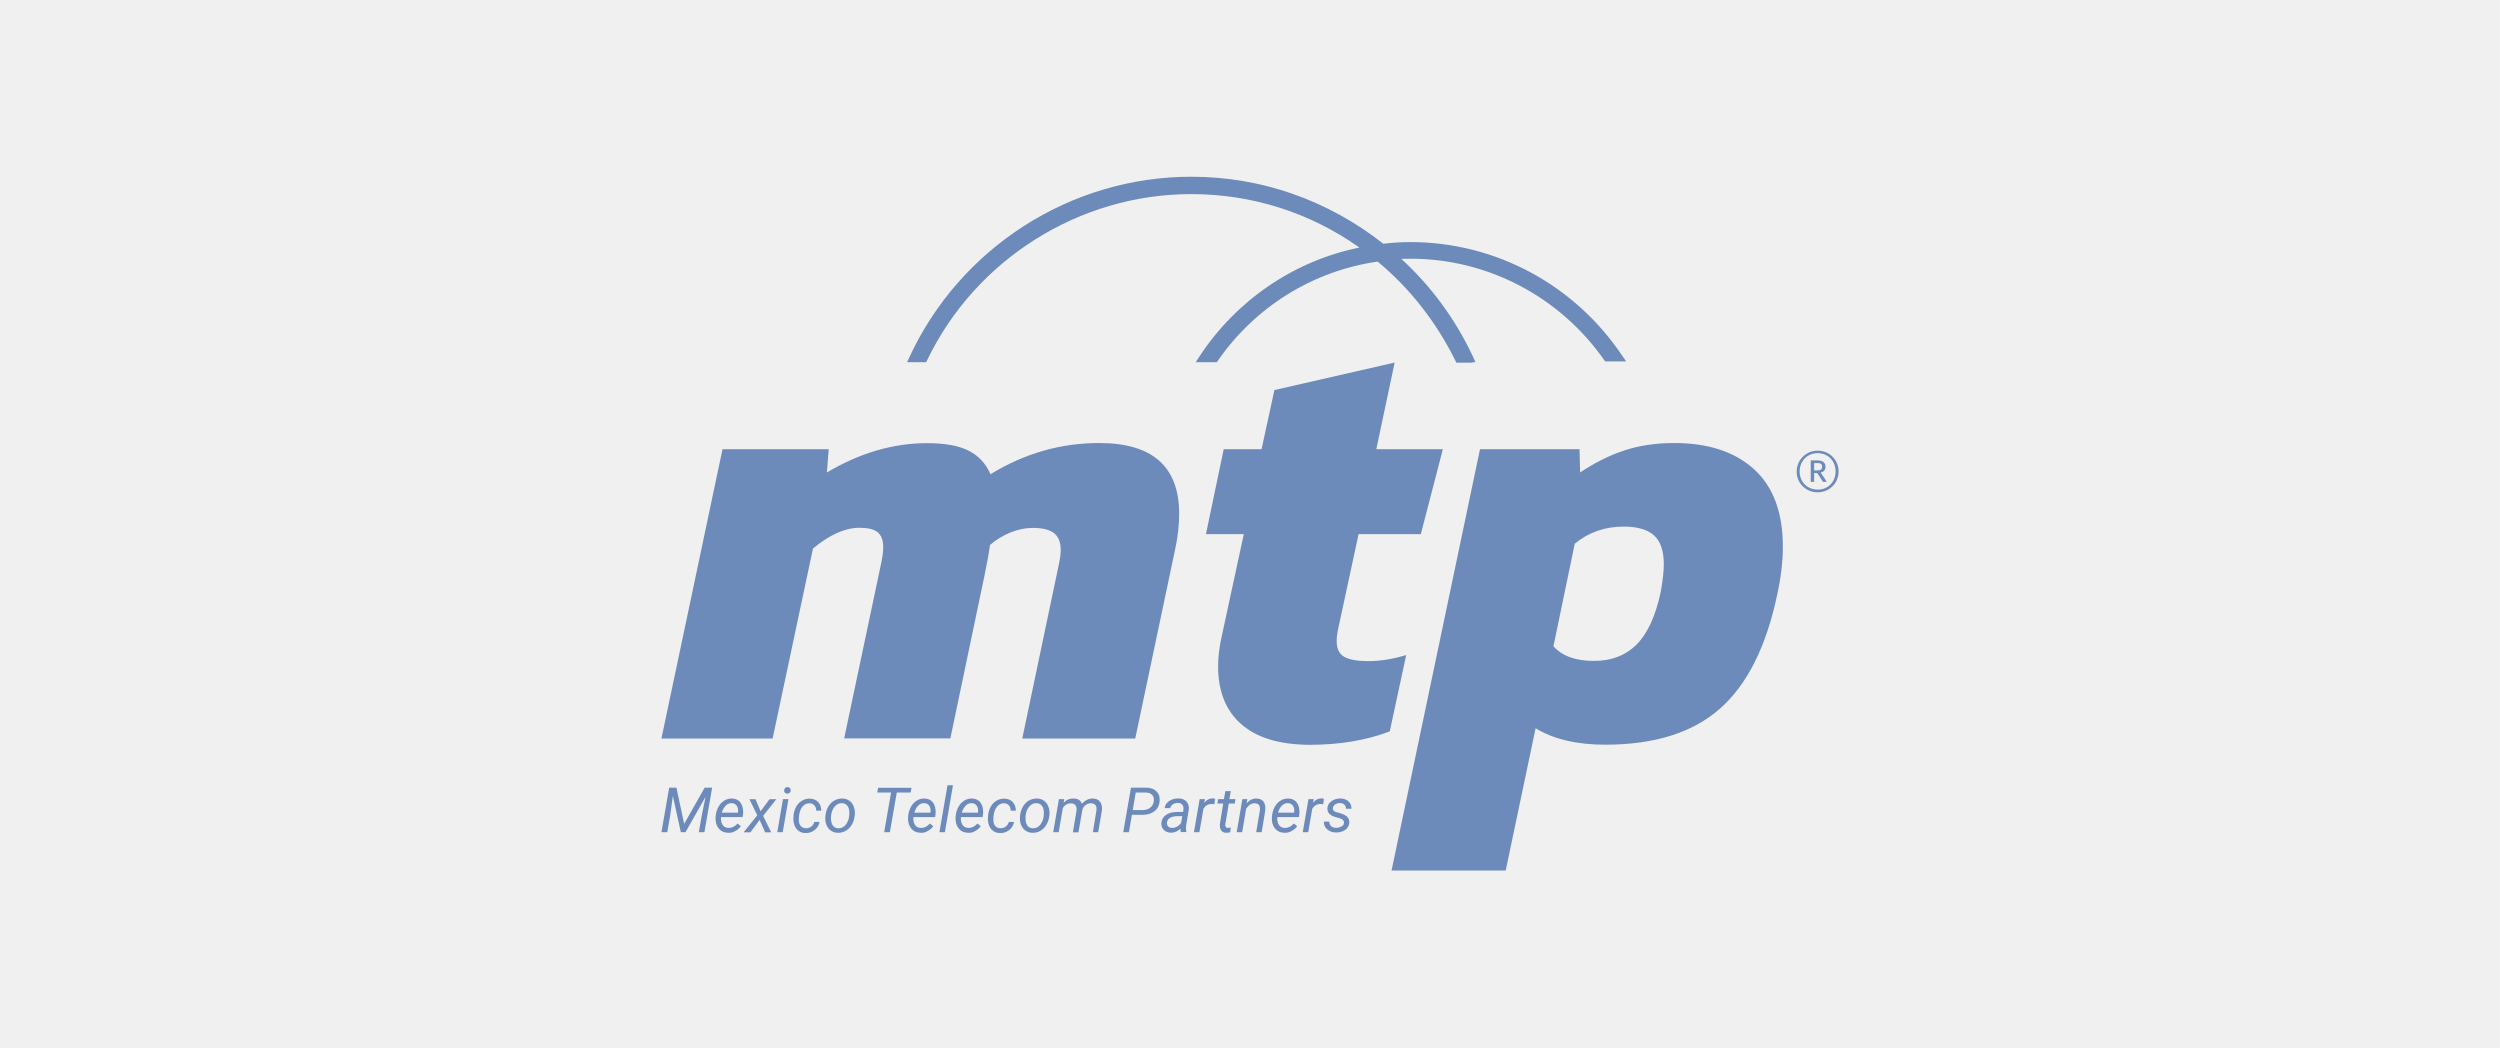
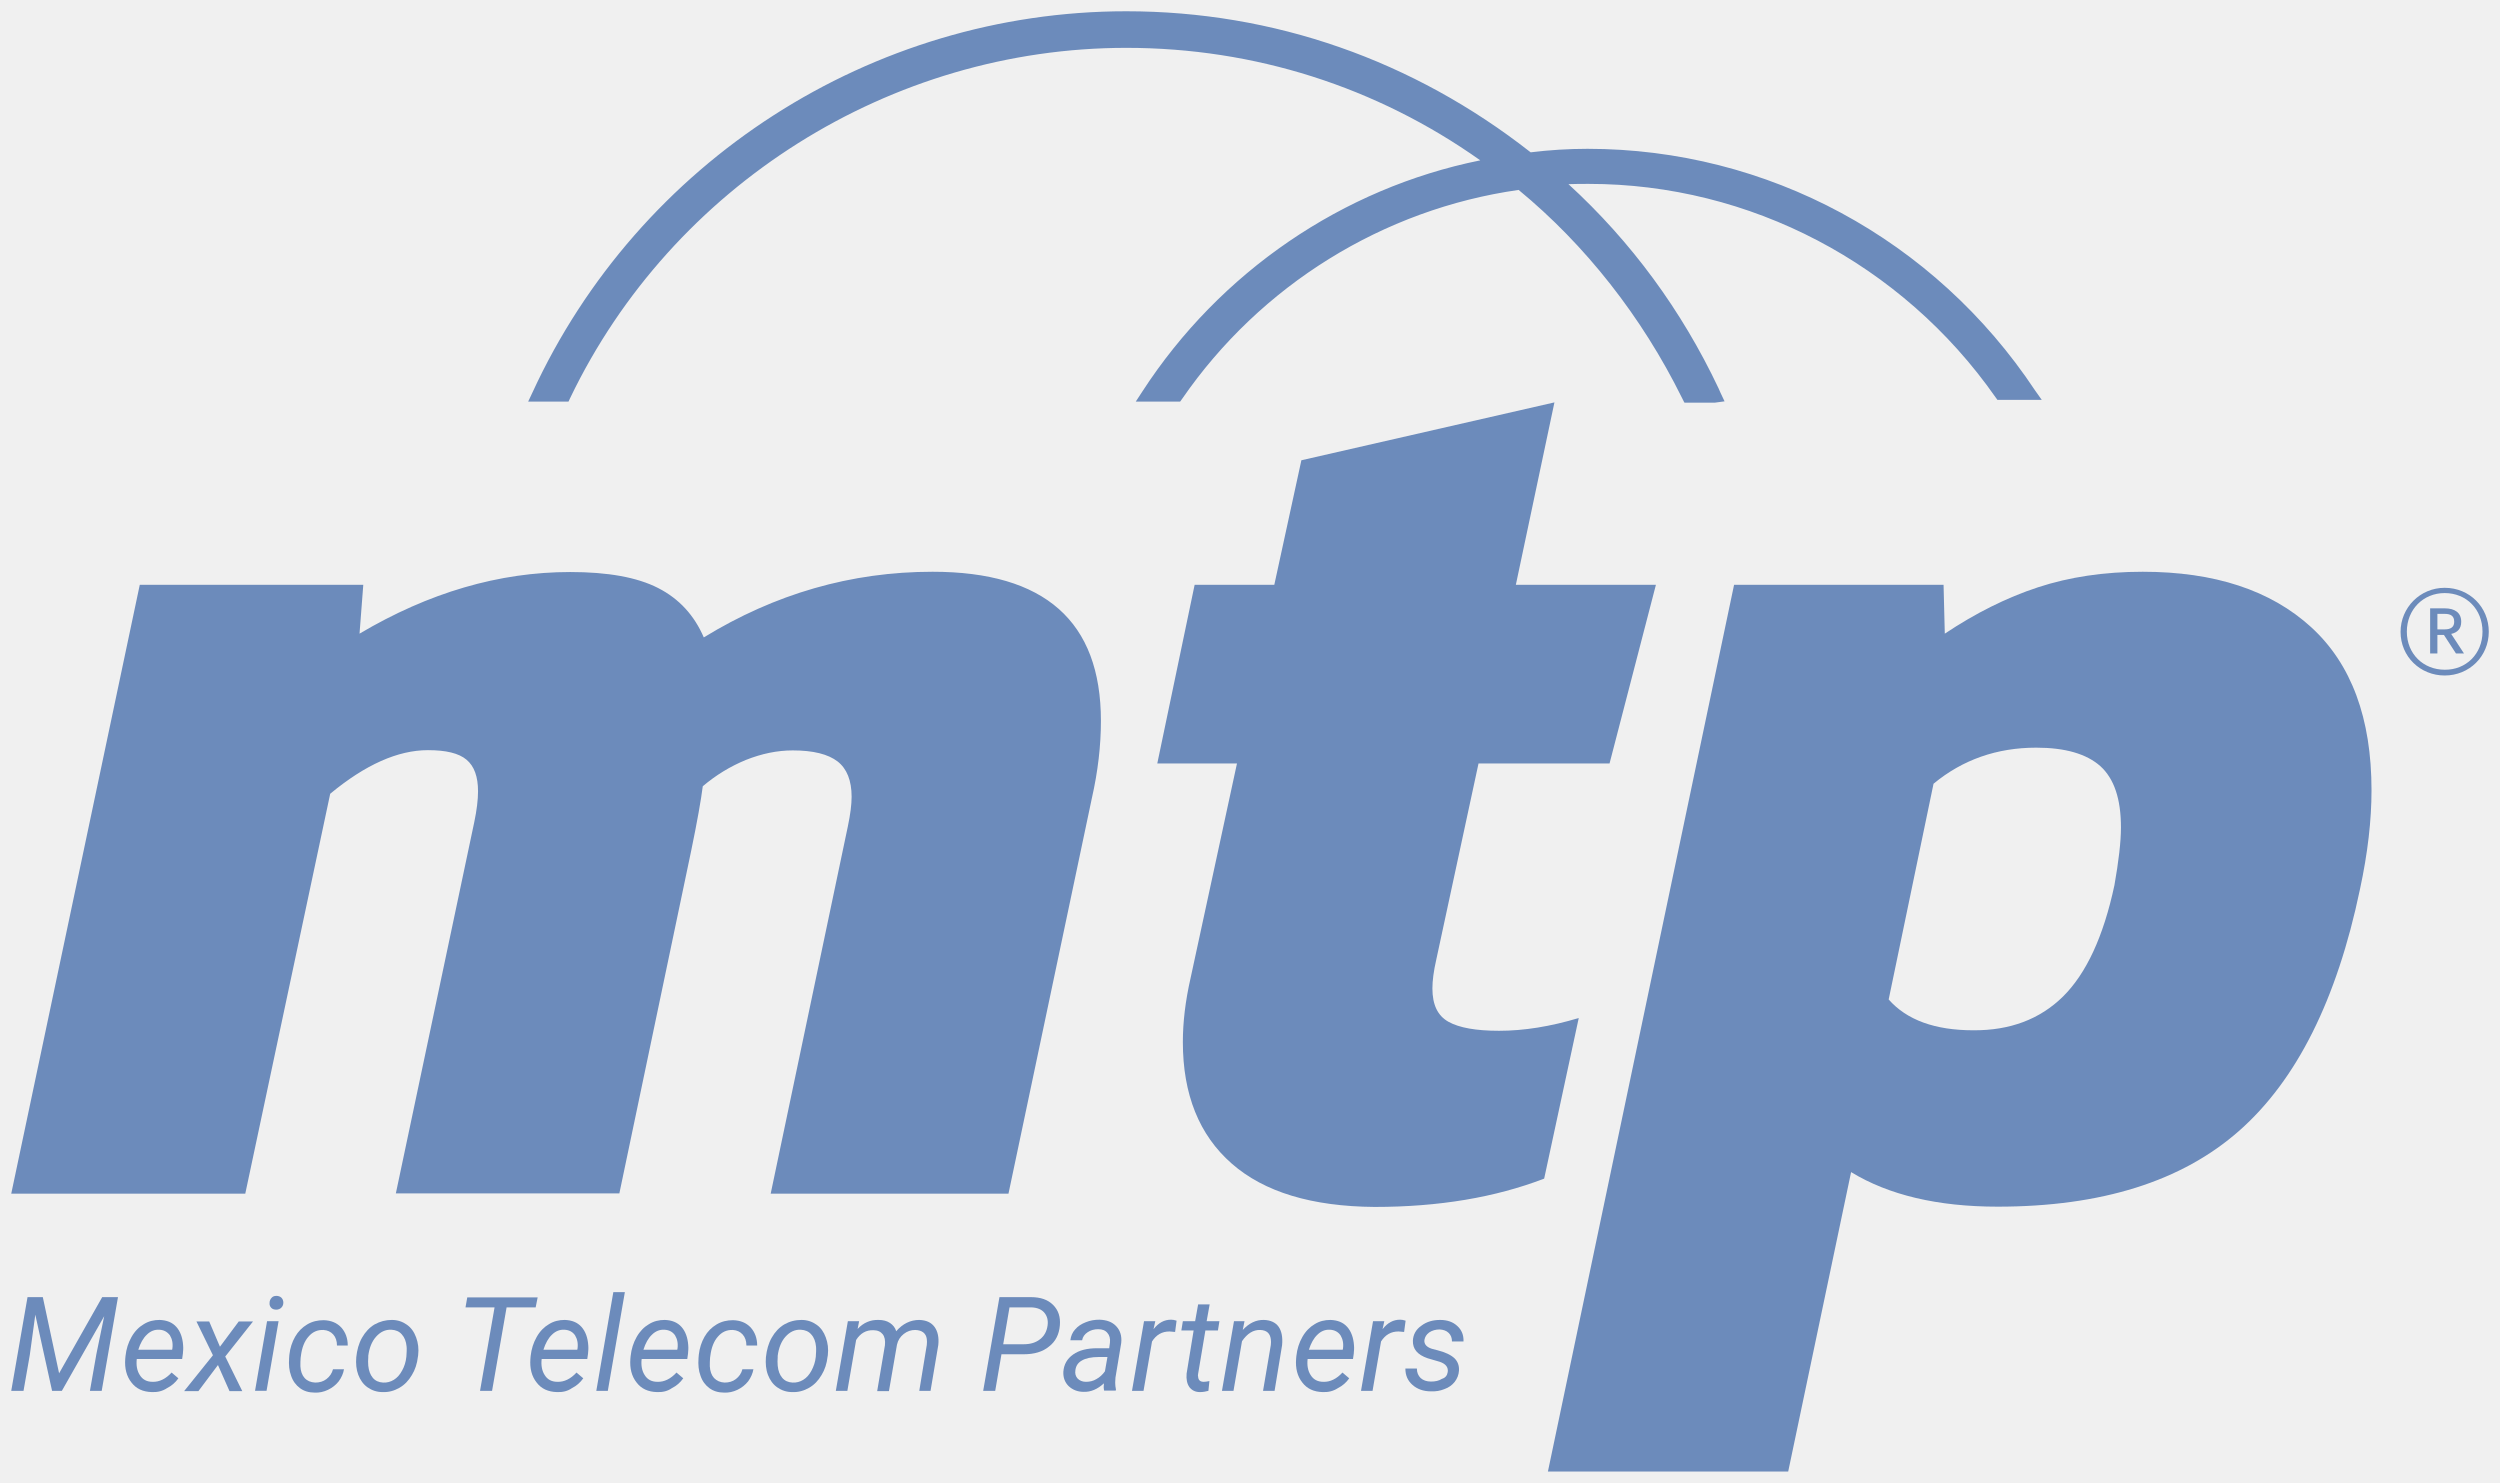
- <svg xmlns="http://www.w3.org/2000/svg" width="234" height="98" viewBox="0 0 234 98" fill="none">
+ <svg xmlns="http://www.w3.org/2000/svg" width="111.18" height="65.94" viewBox="61.41 16.04 111.18 65.94" fill="none">
  <g clip-path="url(#clip0_4040_1916)">
    <path d="M67.626 42.047H77.566L77.399 44.22C80.485 42.392 83.605 41.479 86.77 41.479C88.441 41.479 89.745 41.712 90.681 42.192C91.617 42.671 92.286 43.406 92.709 44.387C95.874 42.448 99.261 41.467 102.882 41.467C107.874 41.467 110.37 43.674 110.37 48.097C110.37 49.2 110.237 50.348 109.969 51.529L106.259 69.124H95.684L99.116 52.789C99.228 52.254 99.283 51.819 99.283 51.474C99.283 50.749 99.072 50.226 98.659 49.903C98.236 49.579 97.578 49.412 96.665 49.412C95.974 49.412 95.283 49.557 94.581 49.836C93.879 50.125 93.244 50.515 92.664 51.006C92.586 51.618 92.419 52.566 92.152 53.858L88.954 69.113H79.014L82.502 52.599C82.614 52.064 82.669 51.607 82.669 51.228C82.669 50.582 82.502 50.114 82.157 49.825C81.811 49.535 81.243 49.401 80.441 49.401C79.104 49.401 77.655 50.047 76.095 51.34L72.318 69.124H61.91L67.626 42.047Z" fill="#6C8BBB" />
    <path d="M116.187 67.787C114.738 66.517 114.014 64.712 114.014 62.383C114.014 61.502 114.125 60.555 114.359 59.53L116.421 49.992H112.877L114.538 42.047H118.081L119.285 36.509L130.539 33.935L128.823 42.047H135.052L132.99 49.992H127.163L125.279 58.739C125.168 59.229 125.112 59.653 125.112 59.998C125.112 60.722 125.346 61.213 125.825 61.48C126.305 61.748 127.051 61.881 128.076 61.881C129.179 61.881 130.361 61.692 131.62 61.313L130.082 68.456C127.909 69.291 125.402 69.715 122.538 69.715C119.753 69.692 117.635 69.057 116.187 67.787Z" fill="#6C8BBB" />
    <path d="M138.528 42.047H147.844L147.899 44.22C149.27 43.306 150.652 42.615 152.044 42.158C153.437 41.701 154.986 41.467 156.702 41.467C159.9 41.467 162.396 42.292 164.19 43.93C165.984 45.568 166.876 47.986 166.876 51.184C166.876 52.521 166.708 53.981 166.363 55.585C165.338 60.499 163.544 64.076 160.992 66.327C158.44 68.578 154.864 69.703 150.25 69.703C147.587 69.703 145.414 69.191 143.732 68.166L140.935 81.481H130.249L138.528 42.047ZM153.159 60.355C154.184 59.34 154.953 57.703 155.443 55.407C155.632 54.337 155.733 53.479 155.733 52.833C155.733 51.574 155.432 50.671 154.819 50.114C154.206 49.568 153.259 49.29 151.966 49.29C150.217 49.29 148.69 49.825 147.398 50.894L145.403 60.488C146.206 61.402 147.465 61.859 149.17 61.859C150.796 61.87 152.134 61.368 153.159 60.355Z" fill="#6C8BBB" />
    <path d="M151.911 33.4C147.443 26.67 140.011 22.658 132.01 22.658C131.141 22.658 130.294 22.714 129.481 22.814C124.255 18.714 118.048 16.541 111.496 16.541C100.186 16.541 89.823 23.204 85.087 33.5L84.898 33.901H86.692L86.77 33.734C91.316 24.274 101.022 18.168 111.496 18.168C117.19 18.168 122.617 19.895 127.241 23.171C121.123 24.408 115.663 28.13 112.209 33.456L111.919 33.901H113.892L113.981 33.779C117.469 28.72 122.917 25.344 128.946 24.486C131.91 26.926 134.428 30.124 136.211 33.734L136.289 33.89L136.322 33.946H137.682L138.094 33.89H138.105L137.916 33.489L137.838 33.311C136.2 29.846 133.96 26.792 131.163 24.23C131.464 24.218 131.765 24.218 132.066 24.218C139.231 24.218 145.994 27.762 150.151 33.701L150.24 33.824H152.212L151.911 33.4Z" fill="#6C8BBB" />
    <path d="M63.314 73.726L64.038 77.114L65.955 73.726H66.657L65.933 77.894H65.409L65.699 76.244L66.044 74.573L64.161 77.894H63.726L62.98 74.506L62.735 76.3L62.456 77.894H61.91L62.634 73.726H63.314Z" fill="#6C8BBB" />
    <path d="M68.162 77.949C67.772 77.938 67.471 77.804 67.259 77.526C67.036 77.247 66.947 76.891 66.98 76.467L66.992 76.345C67.025 76.033 67.114 75.754 67.259 75.498C67.404 75.241 67.593 75.052 67.805 74.929C68.017 74.796 68.251 74.74 68.507 74.74C68.83 74.751 69.075 74.851 69.254 75.052C69.432 75.253 69.532 75.531 69.554 75.877C69.566 75.999 69.554 76.122 69.543 76.244L69.51 76.478H67.493C67.46 76.757 67.504 77.002 67.627 77.191C67.749 77.392 67.939 77.492 68.195 77.492C68.496 77.503 68.786 77.359 69.042 77.08L69.343 77.336C69.209 77.526 69.042 77.671 68.841 77.771C68.641 77.905 68.418 77.96 68.162 77.949ZM68.496 75.175C68.284 75.163 68.095 75.241 67.939 75.397C67.783 75.542 67.649 75.776 67.56 76.066H69.064L69.075 76.021C69.109 75.776 69.064 75.587 68.964 75.42C68.841 75.264 68.696 75.186 68.496 75.175Z" fill="#6C8BBB" />
    <path d="M71.192 75.932L72.028 74.807H72.663L71.427 76.367L72.184 77.905H71.616L71.103 76.746L70.234 77.905H69.599L70.88 76.311L70.145 74.807H70.713L71.192 75.932Z" fill="#6C8BBB" />
    <path d="M73.264 77.893H72.752L73.287 74.796H73.799L73.264 77.893ZM73.699 73.67C73.788 73.67 73.855 73.693 73.922 73.748C73.978 73.804 74.011 73.882 74.011 73.971C74.011 74.06 73.978 74.138 73.922 74.194C73.866 74.25 73.788 74.283 73.699 74.283C73.61 74.283 73.532 74.261 73.476 74.205C73.421 74.149 73.387 74.071 73.398 73.982C73.398 73.893 73.432 73.815 73.487 73.759C73.532 73.704 73.599 73.67 73.699 73.67Z" fill="#6C8BBB" />
    <path d="M75.427 77.526C75.616 77.526 75.783 77.481 75.928 77.37C76.073 77.258 76.173 77.114 76.218 76.935H76.708C76.675 77.125 76.597 77.303 76.474 77.47C76.352 77.626 76.184 77.76 75.995 77.849C75.805 77.938 75.605 77.983 75.404 77.972C75.148 77.972 74.925 77.905 74.747 77.771C74.569 77.637 74.435 77.459 74.357 77.225C74.268 76.991 74.246 76.735 74.268 76.434L74.279 76.289C74.312 75.988 74.401 75.721 74.535 75.487C74.669 75.253 74.847 75.074 75.07 74.941C75.293 74.807 75.538 74.751 75.805 74.751C76.129 74.762 76.385 74.863 76.585 75.074C76.775 75.286 76.875 75.553 76.875 75.877H76.396C76.396 75.676 76.34 75.509 76.229 75.386C76.118 75.264 75.973 75.197 75.794 75.186C75.527 75.175 75.304 75.275 75.126 75.487C74.948 75.687 74.836 75.977 74.791 76.345L74.78 76.423C74.769 76.545 74.769 76.668 74.769 76.802C74.78 77.024 74.847 77.203 74.959 77.325C75.07 77.448 75.226 77.515 75.427 77.526Z" fill="#6C8BBB" />
    <path d="M78.836 74.74C79.092 74.74 79.315 74.818 79.504 74.952C79.694 75.085 79.828 75.275 79.917 75.52C80.006 75.765 80.039 76.021 80.006 76.311L79.995 76.378C79.961 76.679 79.872 76.957 79.727 77.191C79.582 77.437 79.404 77.626 79.17 77.76C78.936 77.893 78.691 77.96 78.424 77.949C78.167 77.949 77.945 77.871 77.755 77.737C77.566 77.604 77.432 77.414 77.343 77.18C77.254 76.946 77.231 76.679 77.254 76.4C77.287 76.077 77.365 75.787 77.51 75.531C77.655 75.275 77.844 75.074 78.067 74.941C78.312 74.807 78.557 74.74 78.836 74.74ZM77.788 76.4C77.777 76.523 77.777 76.645 77.788 76.779C77.811 77.002 77.878 77.18 77.989 77.314C78.1 77.448 78.257 77.515 78.446 77.526C78.613 77.537 78.78 77.492 78.925 77.403C79.07 77.314 79.192 77.18 79.293 76.991C79.393 76.813 79.46 76.601 79.482 76.378C79.493 76.2 79.504 76.055 79.493 75.932C79.471 75.698 79.404 75.52 79.282 75.386C79.17 75.253 79.014 75.186 78.814 75.175C78.546 75.163 78.323 75.275 78.134 75.487C77.945 75.698 77.833 75.988 77.788 76.333V76.4Z" fill="#6C8BBB" />
    <path d="M85.232 74.183H83.939L83.293 77.894H82.758L83.404 74.183H82.112L82.19 73.737H85.321L85.232 74.183Z" fill="#6C8BBB" />
    <path d="M86.179 77.949C85.789 77.938 85.488 77.804 85.277 77.526C85.054 77.247 84.965 76.891 84.998 76.467L85.009 76.345C85.043 76.033 85.132 75.754 85.277 75.498C85.421 75.241 85.611 75.052 85.823 74.929C86.034 74.796 86.268 74.74 86.525 74.74C86.848 74.751 87.093 74.851 87.271 75.052C87.449 75.253 87.55 75.531 87.572 75.877C87.583 75.999 87.572 76.122 87.561 76.244L87.527 76.478H85.499C85.466 76.757 85.511 77.002 85.633 77.191C85.756 77.392 85.945 77.492 86.201 77.492C86.502 77.503 86.792 77.359 87.048 77.08L87.349 77.336C87.215 77.526 87.048 77.671 86.848 77.771C86.658 77.905 86.435 77.96 86.179 77.949ZM86.513 75.175C86.302 75.163 86.112 75.241 85.956 75.397C85.8 75.542 85.667 75.776 85.577 76.066H87.082L87.093 76.021C87.126 75.776 87.082 75.587 86.981 75.42C86.87 75.264 86.714 75.186 86.513 75.175Z" fill="#6C8BBB" />
    <path d="M88.441 77.894H87.929L88.686 73.503H89.199L88.441 77.894Z" fill="#6C8BBB" />
    <path d="M90.626 77.949C90.236 77.938 89.935 77.804 89.723 77.526C89.5 77.247 89.411 76.891 89.444 76.467L89.456 76.345C89.489 76.033 89.578 75.754 89.723 75.498C89.868 75.241 90.057 75.052 90.269 74.929C90.481 74.796 90.715 74.74 90.971 74.74C91.294 74.751 91.539 74.851 91.718 75.052C91.896 75.253 91.996 75.531 92.018 75.877C92.029 75.999 92.018 76.122 92.007 76.244L91.974 76.478H89.946C89.912 76.757 89.957 77.002 90.079 77.191C90.202 77.392 90.391 77.492 90.648 77.492C90.949 77.503 91.238 77.359 91.495 77.08L91.796 77.336C91.662 77.526 91.495 77.671 91.294 77.771C91.105 77.905 90.882 77.96 90.626 77.949ZM90.96 75.175C90.748 75.163 90.559 75.241 90.403 75.397C90.247 75.542 90.113 75.776 90.024 76.066H91.528L91.539 76.021C91.573 75.776 91.528 75.587 91.428 75.42C91.316 75.264 91.16 75.186 90.96 75.175Z" fill="#6C8BBB" />
    <path d="M93.634 77.526C93.824 77.526 93.991 77.481 94.136 77.37C94.281 77.258 94.381 77.114 94.425 76.935H94.916C94.882 77.125 94.804 77.303 94.682 77.47C94.559 77.626 94.392 77.76 94.203 77.849C94.013 77.938 93.812 77.983 93.612 77.972C93.356 77.972 93.133 77.905 92.954 77.771C92.776 77.637 92.642 77.459 92.564 77.225C92.475 76.991 92.453 76.735 92.475 76.434L92.487 76.289C92.52 75.988 92.609 75.721 92.743 75.487C92.876 75.253 93.055 75.074 93.278 74.941C93.501 74.807 93.746 74.751 94.013 74.751C94.336 74.762 94.593 74.863 94.793 75.074C94.983 75.286 95.083 75.553 95.083 75.877H94.604C94.604 75.676 94.548 75.509 94.436 75.386C94.325 75.264 94.18 75.197 94.002 75.186C93.734 75.175 93.512 75.275 93.333 75.487C93.155 75.687 93.044 75.977 92.999 76.345L92.988 76.423C92.977 76.545 92.977 76.668 92.977 76.802C92.988 77.024 93.055 77.203 93.166 77.325C93.289 77.448 93.434 77.515 93.634 77.526Z" fill="#6C8BBB" />
    <path d="M97.055 74.74C97.311 74.74 97.534 74.818 97.723 74.952C97.913 75.085 98.046 75.275 98.135 75.52C98.225 75.765 98.258 76.021 98.225 76.311L98.213 76.378C98.18 76.679 98.091 76.957 97.946 77.191C97.801 77.437 97.623 77.626 97.389 77.76C97.155 77.893 96.91 77.96 96.642 77.949C96.386 77.949 96.163 77.871 95.974 77.737C95.784 77.604 95.651 77.414 95.561 77.18C95.472 76.946 95.45 76.679 95.472 76.4C95.506 76.077 95.584 75.787 95.729 75.531C95.874 75.275 96.063 75.074 96.286 74.941C96.52 74.807 96.776 74.74 97.055 74.74ZM95.996 76.4C95.985 76.523 95.985 76.645 95.996 76.779C96.018 77.002 96.085 77.18 96.197 77.314C96.308 77.448 96.464 77.515 96.653 77.526C96.821 77.537 96.988 77.492 97.133 77.403C97.278 77.314 97.4 77.18 97.5 76.991C97.601 76.801 97.668 76.601 97.69 76.378C97.701 76.2 97.712 76.055 97.701 75.932C97.679 75.698 97.612 75.52 97.489 75.386C97.378 75.253 97.222 75.186 97.021 75.175C96.754 75.163 96.531 75.275 96.341 75.487C96.152 75.698 96.041 75.988 95.996 76.333V76.4Z" fill="#6C8BBB" />
    <path d="M99.617 74.796L99.55 75.141C99.807 74.863 100.119 74.729 100.486 74.74C100.687 74.74 100.854 74.785 100.988 74.874C101.122 74.963 101.222 75.086 101.266 75.242C101.556 74.907 101.902 74.74 102.292 74.74C102.604 74.751 102.826 74.852 102.971 75.052C103.116 75.253 103.172 75.52 103.138 75.854L102.793 77.894H102.292L102.626 75.854C102.637 75.754 102.637 75.665 102.626 75.587C102.592 75.331 102.414 75.197 102.113 75.186C101.924 75.186 101.757 75.242 101.601 75.364C101.445 75.487 101.344 75.643 101.3 75.843L100.943 77.905H100.42L100.765 75.866C100.787 75.654 100.754 75.487 100.665 75.375C100.576 75.264 100.442 75.197 100.252 75.197C99.929 75.186 99.673 75.331 99.484 75.632L99.094 77.894H98.581L99.116 74.796H99.617Z" fill="#6C8BBB" />
    <path d="M105.947 76.267L105.669 77.894H105.134L105.858 73.726H107.251C107.686 73.726 108.009 73.838 108.243 74.072C108.477 74.305 108.577 74.606 108.544 74.985C108.51 75.386 108.354 75.698 108.064 75.921C107.786 76.155 107.407 76.267 106.939 76.267H105.947ZM106.025 75.821H106.95C107.24 75.821 107.485 75.743 107.663 75.598C107.853 75.453 107.964 75.242 107.998 74.985C108.031 74.751 107.975 74.562 107.853 74.417C107.73 74.272 107.541 74.194 107.296 74.183H106.304L106.025 75.821Z" fill="#6C8BBB" />
    <path d="M110.515 77.894C110.504 77.838 110.493 77.782 110.493 77.726L110.504 77.559C110.214 77.827 109.913 77.949 109.601 77.938C109.334 77.938 109.111 77.849 108.933 77.682C108.766 77.515 108.688 77.303 108.699 77.047C108.721 76.724 108.866 76.467 109.133 76.278C109.401 76.088 109.757 75.999 110.192 75.999H110.738L110.771 75.754C110.794 75.565 110.749 75.42 110.66 75.32C110.571 75.208 110.437 75.152 110.248 75.152C110.069 75.152 109.913 75.197 109.78 75.286C109.646 75.375 109.557 75.498 109.535 75.643H109.011C109.033 75.464 109.1 75.297 109.223 75.163C109.345 75.019 109.501 74.918 109.702 74.84C109.891 74.762 110.103 74.729 110.303 74.729C110.627 74.74 110.872 74.829 111.05 75.019C111.228 75.208 111.306 75.453 111.273 75.765L111.017 77.303L111.005 77.526C111.005 77.626 111.017 77.737 111.039 77.838L111.028 77.882H110.515V77.894ZM109.702 77.492C109.869 77.492 110.025 77.459 110.17 77.37C110.315 77.292 110.448 77.169 110.549 77.024L110.66 76.389H110.27C109.947 76.389 109.691 76.445 109.523 76.545C109.345 76.645 109.256 76.79 109.234 76.98C109.211 77.125 109.245 77.247 109.334 77.347C109.423 77.437 109.546 77.492 109.702 77.492Z" fill="#6C8BBB" />
    <path d="M113.669 75.275L113.423 75.253C113.089 75.253 112.833 75.397 112.643 75.698L112.265 77.894H111.752L112.287 74.796H112.788L112.71 75.152C112.933 74.863 113.189 74.729 113.49 74.729C113.557 74.729 113.635 74.74 113.735 74.773L113.669 75.275Z" fill="#6C8BBB" />
    <path d="M115.206 74.049L115.072 74.796H115.64L115.574 75.208H115.016L114.693 77.136C114.682 77.18 114.682 77.236 114.693 77.269C114.704 77.414 114.782 77.492 114.938 77.492C115.005 77.492 115.083 77.481 115.195 77.459L115.15 77.894C115.028 77.927 114.905 77.949 114.771 77.949C114.571 77.949 114.415 77.871 114.303 77.726C114.203 77.582 114.158 77.381 114.181 77.125L114.493 75.208H113.947L114.014 74.796H114.56L114.693 74.049H115.206Z" fill="#6C8BBB" />
    <path d="M116.756 74.796L116.678 75.186C116.956 74.885 117.268 74.729 117.625 74.74C117.915 74.751 118.137 74.852 118.271 75.041C118.405 75.23 118.461 75.509 118.427 75.865L118.093 77.894H117.58L117.926 75.854C117.937 75.765 117.937 75.676 117.926 75.598C117.892 75.331 117.736 75.197 117.458 75.186C117.146 75.175 116.878 75.342 116.644 75.687L116.266 77.894H115.753L116.288 74.796H116.756Z" fill="#6C8BBB" />
    <path d="M120.232 77.949C119.842 77.938 119.541 77.804 119.329 77.526C119.106 77.247 119.017 76.891 119.051 76.467L119.062 76.345C119.095 76.033 119.184 75.754 119.329 75.498C119.474 75.241 119.664 75.052 119.875 74.929C120.087 74.796 120.321 74.74 120.577 74.74C120.9 74.751 121.146 74.851 121.324 75.052C121.502 75.253 121.602 75.531 121.625 75.877C121.636 75.999 121.625 76.122 121.614 76.244L121.58 76.478H119.563C119.53 76.757 119.574 77.002 119.697 77.191C119.82 77.392 120.009 77.492 120.265 77.492C120.566 77.503 120.856 77.359 121.112 77.08L121.413 77.336C121.279 77.526 121.112 77.671 120.912 77.771C120.711 77.905 120.477 77.96 120.232 77.949ZM120.555 75.175C120.343 75.163 120.154 75.241 119.998 75.397C119.842 75.542 119.708 75.776 119.619 76.066H121.123L121.134 76.021C121.168 75.776 121.123 75.587 121.023 75.42C120.912 75.264 120.756 75.186 120.555 75.175Z" fill="#6C8BBB" />
    <path d="M123.854 75.275L123.608 75.253C123.274 75.253 123.018 75.397 122.828 75.698L122.45 77.894H121.937L122.472 74.796H122.973L122.895 75.152C123.118 74.863 123.374 74.729 123.675 74.729C123.742 74.729 123.82 74.74 123.92 74.773L123.854 75.275Z" fill="#6C8BBB" />
    <path d="M125.793 77.058C125.826 76.846 125.704 76.69 125.436 76.601L124.901 76.445C124.445 76.289 124.233 76.033 124.244 75.665C124.255 75.397 124.378 75.163 124.623 74.996C124.857 74.818 125.135 74.74 125.459 74.74C125.771 74.74 126.027 74.829 126.216 75.007C126.417 75.186 126.506 75.42 126.495 75.698H125.982C125.982 75.542 125.938 75.42 125.837 75.319C125.737 75.219 125.603 75.175 125.436 75.163C125.258 75.163 125.102 75.208 124.968 75.297C124.846 75.386 124.779 75.498 124.757 75.631C124.734 75.81 124.846 75.943 125.08 76.021L125.336 76.088C125.693 76.177 125.938 76.3 126.094 76.445C126.239 76.59 126.305 76.768 126.294 76.991C126.283 77.18 126.216 77.347 126.105 77.492C125.993 77.637 125.837 77.749 125.648 77.815C125.459 77.893 125.258 77.927 125.035 77.916C124.712 77.916 124.433 77.815 124.222 77.626C124.01 77.437 123.91 77.203 123.91 76.902H124.422C124.422 77.08 124.478 77.214 124.589 77.325C124.701 77.425 124.857 77.481 125.046 77.481C125.236 77.481 125.403 77.448 125.537 77.359C125.693 77.314 125.771 77.203 125.793 77.058Z" fill="#6C8BBB" />
    <path d="M168.168 44.142C168.168 43.061 169.038 42.181 170.13 42.181C171.244 42.181 172.091 43.05 172.091 44.131C172.091 45.234 171.222 46.081 170.13 46.081C169.049 46.081 168.168 45.245 168.168 44.142ZM171.812 44.131C171.812 43.139 171.099 42.415 170.13 42.415C169.171 42.415 168.447 43.15 168.447 44.131C168.447 45.122 169.182 45.824 170.13 45.824C171.077 45.836 171.812 45.122 171.812 44.131ZM169.472 43.094H170.13C170.575 43.094 170.865 43.284 170.865 43.685V43.696C170.865 44.008 170.687 44.175 170.419 44.231L170.988 45.1H170.631L170.096 44.276H169.806V45.1H169.483V43.094H169.472ZM170.13 44.03C170.408 44.03 170.553 43.919 170.553 43.696V43.685C170.553 43.44 170.408 43.34 170.13 43.34H169.806V44.03H170.13Z" fill="#6C8BBB" />
  </g>
  <defs>
    <clipPath id="clip0_4040_1916">
      <rect width="111.429" height="78" fill="white" transform="translate(61.2856 10)" />
    </clipPath>
  </defs>
</svg>
